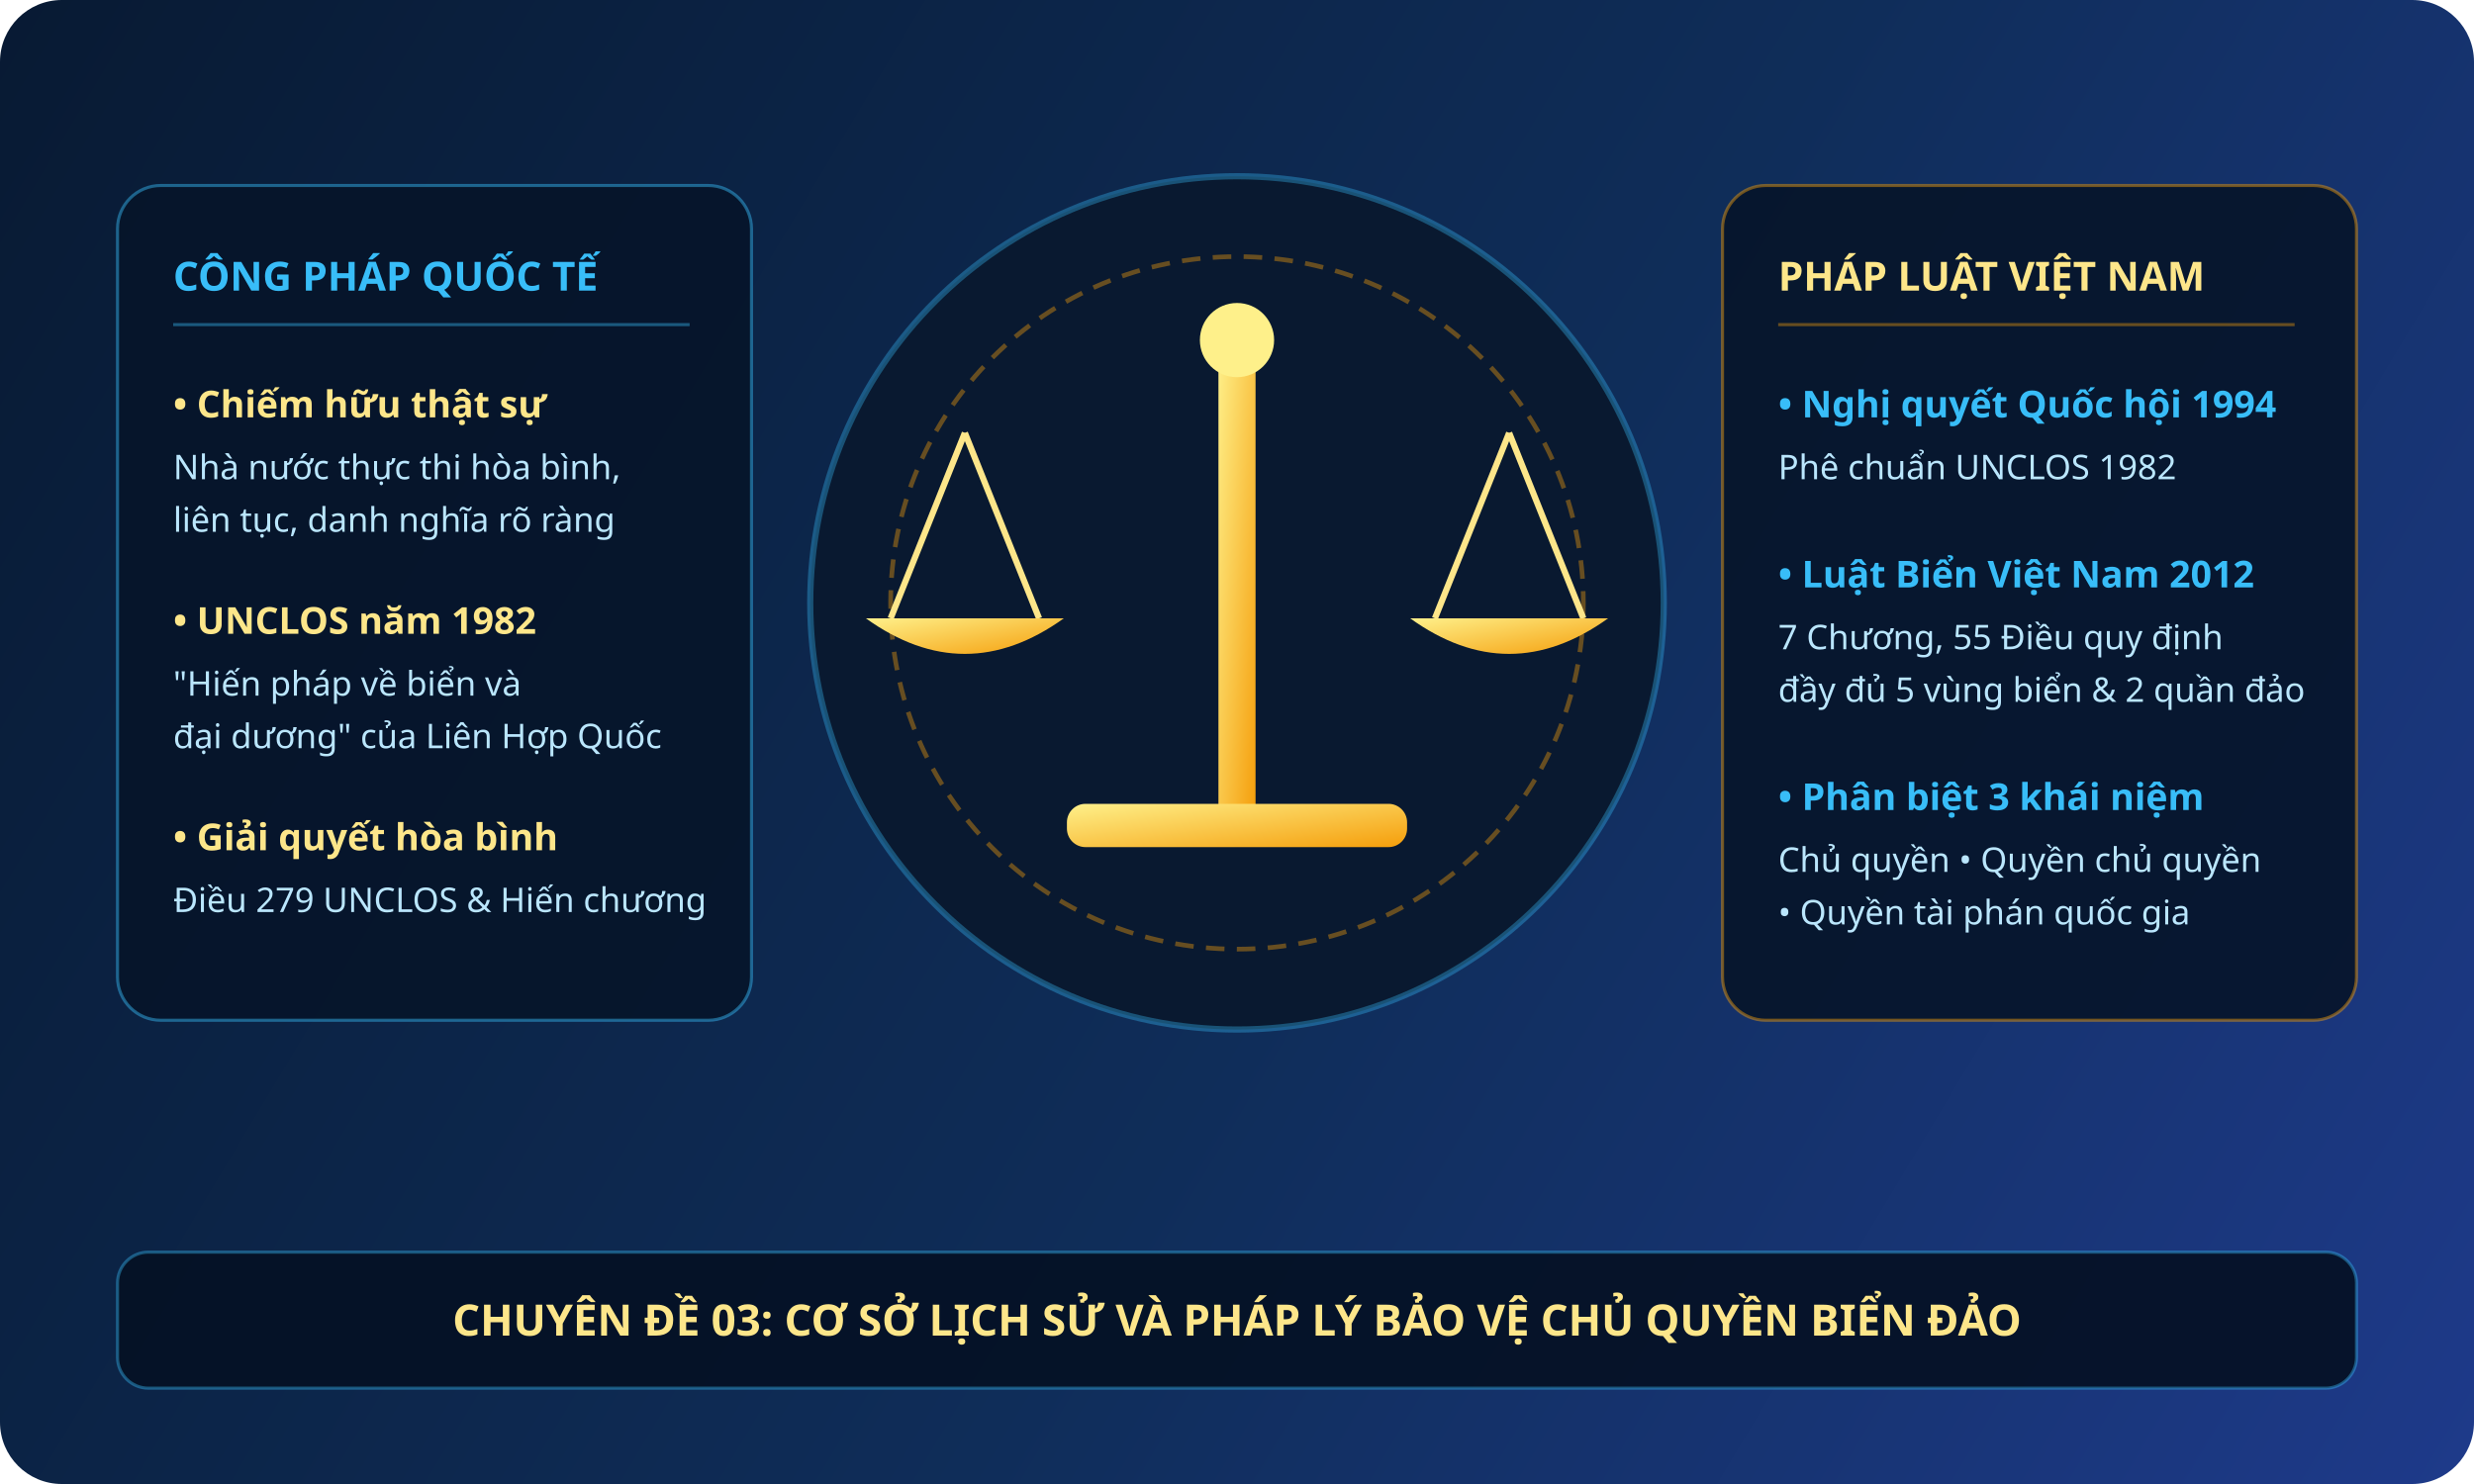
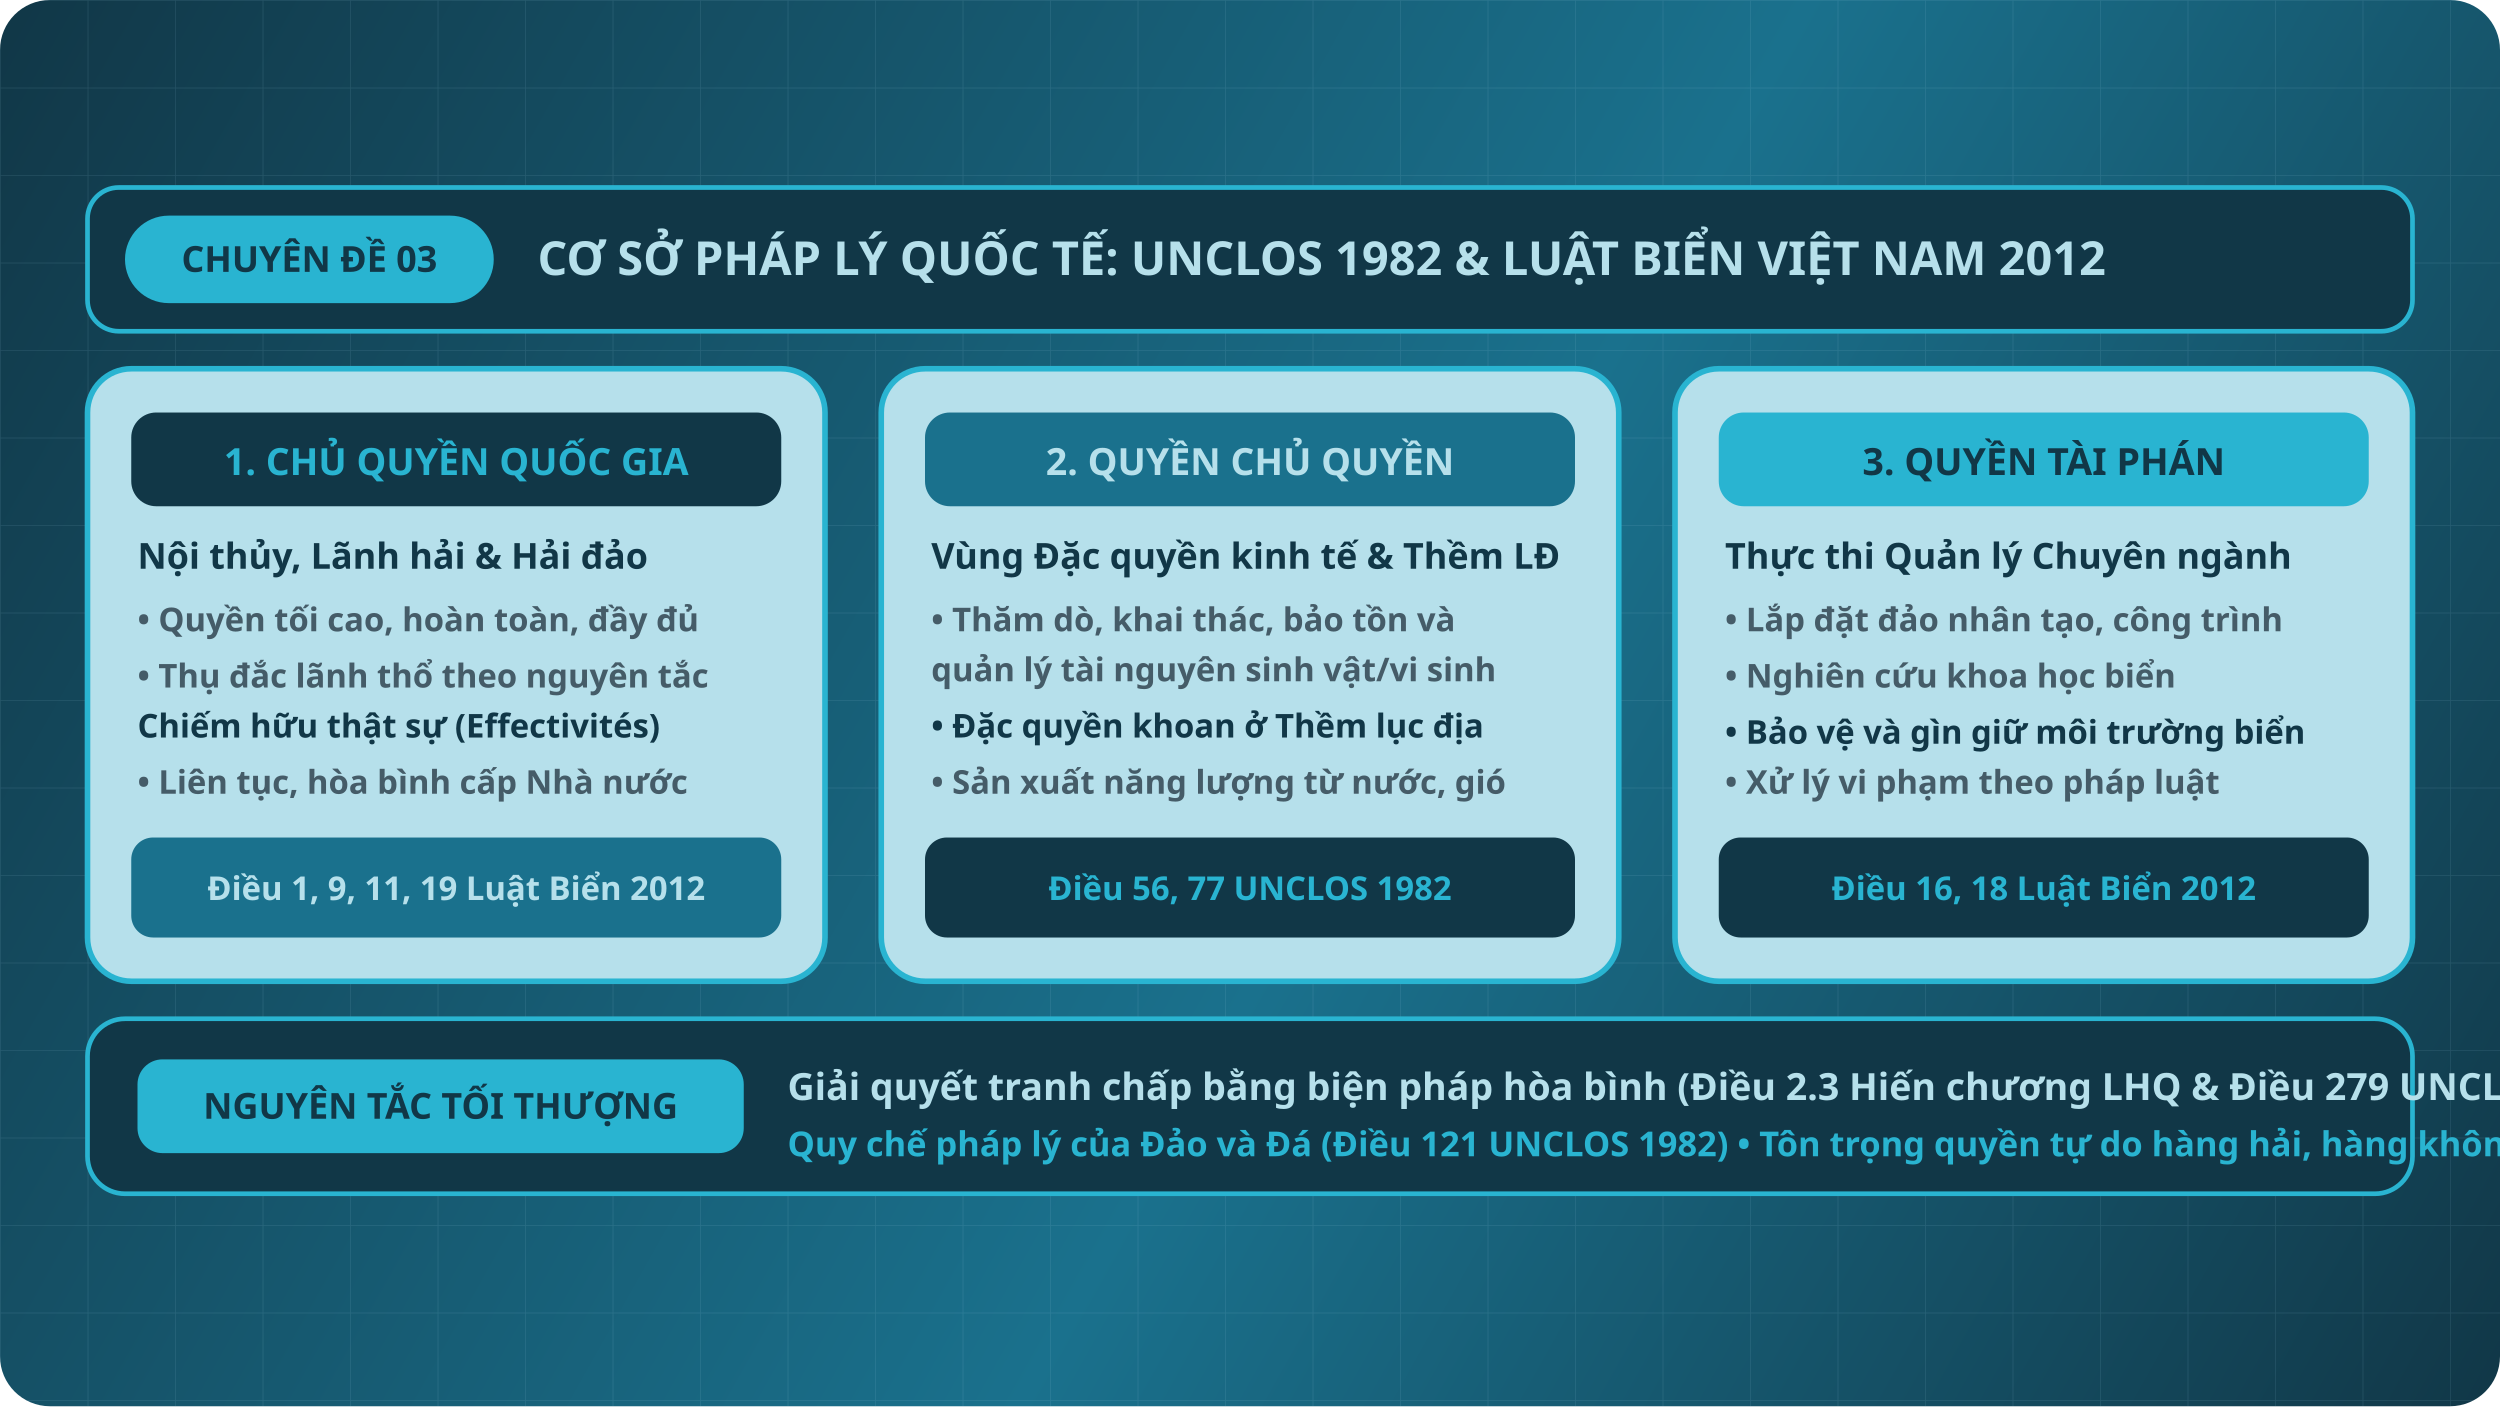
- <svg xmlns="http://www.w3.org/2000/svg" viewBox="0 0 800 480" fill="none">
+ <svg xmlns="http://www.w3.org/2000/svg" viewBox="0 0 800 450" fill="none">
  <defs>
-     <linearGradient id="bg03" x1="0" y1="0" x2="800" y2="480" gradientUnits="userSpaceOnUse">
-       <stop offset="0%" stop-color="#081A33" />
-       <stop offset="55%" stop-color="#0F2D59" />
-       <stop offset="100%" stop-color="#1E3A8A" />
+     <linearGradient id="bgCd03" x1="0" y1="0" x2="800" y2="450" gradientUnits="userSpaceOnUse">
+       <stop offset="0%" stop-color="#113747" />
+       <stop offset="55%" stop-color="#1A718D" />
+       <stop offset="100%" stop-color="#113747" />
    </linearGradient>
-     <linearGradient id="gold03" x1="0" y1="0" x2="1" y2="1">
-       <stop offset="0%" stop-color="#FEF08A" />
-       <stop offset="100%" stop-color="#F59E0B" />
-     </linearGradient>
+     <pattern id="gridCd03" width="28" height="28" patternUnits="userSpaceOnUse">
+       <path d="M 28 0 L 0 0 0 28" fill="none" stroke="#B6E0EB" stroke-width="0.5" stroke-opacity="0.12" />
+     </pattern>
  </defs>
-   <rect width="800" height="480" rx="20" fill="url(#bg03)" />
-   <g transform="translate(400, 195)">
-     <circle r="138" fill="#091930" stroke="#38BDF8" stroke-opacity="0.35" stroke-width="2" />
-     <circle r="112" fill="none" stroke="#F59E0B" stroke-opacity="0.4" stroke-dasharray="6 4" stroke-width="1.5" />
-     <rect x="-6" y="-85" width="12" height="155" rx="4" fill="url(#gold03)" />
-     <rect x="-55" y="65" width="110" height="14" rx="6" fill="url(#gold03)" />
-     <line x1="-95" y1="-55" x2="95" y2="-55" stroke="url(#gold03)" stroke-width="6" stroke-linecap="round" />
-     <circle cx="0" cy="-85" r="12" fill="#FEF08A" />
-     <line x1="-88" y1="-55" x2="-112" y2="5" stroke="#FDE68A" stroke-width="2" />
-     <line x1="-88" y1="-55" x2="-64" y2="5" stroke="#FDE68A" stroke-width="2" />
-     <path d="M-120,5 Q-88,28 -56,5 Z" fill="url(#gold03)" />
-     <line x1="88" y1="-55" x2="64" y2="5" stroke="#FDE68A" stroke-width="2" />
-     <line x1="88" y1="-55" x2="112" y2="5" stroke="#FDE68A" stroke-width="2" />
-     <path d="M56,5 Q88,28 120,5 Z" fill="url(#gold03)" />
-   </g>
-   <g transform="translate(38, 60)">
-     <rect width="205" height="270" rx="14" fill="#061529" fill-opacity="0.9" stroke="#38BDF8" stroke-opacity="0.45" />
-     <text x="18" y="34" fill="#38BDF8" font-family="sans-serif" font-size="13" font-weight="800">CÔNG PHÁP QUỐC TẾ</text>
-     <line x1="18" y1="45" x2="185" y2="45" stroke="#38BDF8" stroke-opacity="0.4" />
-     <text x="18" y="75" fill="#FDE68A" font-family="sans-serif" font-size="12" font-weight="700">• Chiếm hữu thật sự</text>
-     <text x="18" y="95" fill="#BAE6FD" font-family="sans-serif" font-size="11">Nhà nước thực thi hòa bình,</text>
-     <text x="18" y="112" fill="#BAE6FD" font-family="sans-serif" font-size="11">liên tục, danh nghĩa rõ ràng</text>
-     <text x="18" y="145" fill="#FDE68A" font-family="sans-serif" font-size="12" font-weight="700">• UNCLOS năm 1982</text>
-     <text x="18" y="165" fill="#BAE6FD" font-family="sans-serif" font-size="11">"Hiến pháp về biển và</text>
-     <text x="18" y="182" fill="#BAE6FD" font-family="sans-serif" font-size="11">đại dương" của Liên Hợp Quốc</text>
-     <text x="18" y="215" fill="#FDE68A" font-family="sans-serif" font-size="12" font-weight="700">• Giải quyết hòa bình</text>
-     <text x="18" y="235" fill="#BAE6FD" font-family="sans-serif" font-size="11">Điều 279 UNCLOS &amp; Hiến chương</text>
-   </g>
-   <g transform="translate(557, 60)">
-     <rect width="205" height="270" rx="14" fill="#061529" fill-opacity="0.9" stroke="#F59E0B" stroke-opacity="0.45" />
-     <text x="18" y="34" fill="#FDE68A" font-family="sans-serif" font-size="13" font-weight="800">PHÁP LUẬT VIỆT NAM</text>
-     <line x1="18" y1="45" x2="185" y2="45" stroke="#F59E0B" stroke-opacity="0.4" />
-     <text x="18" y="75" fill="#38BDF8" font-family="sans-serif" font-size="12" font-weight="700">• Nghị quyết Quốc hội 1994</text>
-     <text x="18" y="95" fill="#BAE6FD" font-family="sans-serif" font-size="11">Phê chuẩn UNCLOS 1982</text>
-     <text x="18" y="130" fill="#38BDF8" font-family="sans-serif" font-size="12" font-weight="700">• Luật Biển Việt Nam 2012</text>
-     <text x="18" y="150" fill="#BAE6FD" font-family="sans-serif" font-size="11">7 Chương, 55 Điều quy định</text>
-     <text x="18" y="167" fill="#BAE6FD" font-family="sans-serif" font-size="11">đầy đủ 5 vùng biển &amp; 2 quần đảo</text>
-     <text x="18" y="202" fill="#38BDF8" font-family="sans-serif" font-size="12" font-weight="700">• Phân biệt 3 khái niệm</text>
-     <text x="18" y="222" fill="#BAE6FD" font-family="sans-serif" font-size="11">Chủ quyền • Quyền chủ quyền</text>
-     <text x="18" y="239" fill="#BAE6FD" font-family="sans-serif" font-size="11">• Quyền tài phán quốc gia</text>
-   </g>
-   <rect x="38" y="405" width="724" height="44" rx="10" fill="#051124" fill-opacity="0.92" stroke="#38BDF8" stroke-opacity="0.4" />
-   <text x="400" y="432" text-anchor="middle" fill="#FDE68A" font-family="sans-serif" font-size="14" font-weight="700">CHUYÊN ĐỀ 03: CƠ SỞ LỊCH SỬ VÀ PHÁP LÝ BẢO VỆ CHỦ QUYỀN BIỂN ĐẢO</text>
+   <rect width="800" height="450" rx="16" fill="url(#bgCd03)" />
+   <rect width="800" height="450" rx="16" fill="url(#gridCd03)" />
+   <rect x="28" y="60" width="744" height="46" rx="10" fill="#113747" stroke="#29B4D1" stroke-width="1.5" />
+   <rect x="40" y="69" width="118" height="28" rx="14" fill="#29B4D1" />
+   <text x="99" y="87" text-anchor="middle" fill="#113747" font-family="Be Vietnam Pro, sans-serif" font-size="11.5" font-weight="800">CHUYÊN ĐỀ 03</text>
+   <text x="172" y="88" fill="#B6E0EB" font-family="Be Vietnam Pro, sans-serif" font-size="15" font-weight="800">CƠ SỞ PHÁP LÝ QUỐC TẾ: UNCLOS 1982 &amp; LUẬT BIỂN VIỆT NAM 2012</text>
+   <rect x="28" y="118" width="236" height="196" rx="14" fill="#B6E0EB" stroke="#29B4D1" stroke-width="1.8" />
+   <rect x="42" y="132" width="208" height="30" rx="8" fill="#113747" />
+   <text x="146" y="152" text-anchor="middle" fill="#29B4D1" font-family="Be Vietnam Pro, sans-serif" font-size="12" font-weight="800">1. CHỦ QUYỀN QUỐC GIA</text>
+   <text x="44" y="182" fill="#113747" font-family="Be Vietnam Pro, sans-serif" font-size="11.5" font-weight="800">Nội thủy, Lãnh hải &amp; Hải đảo</text>
+   <text x="44" y="202" fill="#455C68" font-family="Be Vietnam Pro, sans-serif" font-size="10.5" font-weight="600">• Quyền tối cao, hoàn toàn, đầy đủ</text>
+   <text x="44" y="220" fill="#455C68" font-family="Be Vietnam Pro, sans-serif" font-size="10.5" font-weight="600">• Thụ đắc lãnh thổ theo nguyên tắc</text>
+   <text x="44" y="236" fill="#113747" font-family="Be Vietnam Pro, sans-serif" font-size="10.5" font-weight="800">  Chiếm hữu thật sự (Effectivités)</text>
+   <text x="44" y="254" fill="#455C68" font-family="Be Vietnam Pro, sans-serif" font-size="10.5" font-weight="600">• Liên tục, hòa bình cấp Nhà nước</text>
+   <rect x="42" y="268" width="208" height="32" rx="7" fill="#1A718D" />
+   <text x="146" y="288" text-anchor="middle" fill="#B6E0EB" font-family="Be Vietnam Pro, sans-serif" font-size="10.5" font-weight="800">Điều 1, 9, 11, 19 Luật Biển 2012</text>
+   <rect x="282" y="118" width="236" height="196" rx="14" fill="#B6E0EB" stroke="#29B4D1" stroke-width="1.8" />
+   <rect x="296" y="132" width="208" height="30" rx="8" fill="#1A718D" />
+   <text x="400" y="152" text-anchor="middle" fill="#B6E0EB" font-family="Be Vietnam Pro, sans-serif" font-size="12" font-weight="800">2. QUYỀN CHỦ QUYỀN</text>
+   <text x="298" y="182" fill="#113747" font-family="Be Vietnam Pro, sans-serif" font-size="11.5" font-weight="800">Vùng Đặc quyền kinh tế &amp; Thềm LĐ</text>
+   <text x="298" y="202" fill="#455C68" font-family="Be Vietnam Pro, sans-serif" font-size="10.5" font-weight="600">• Thăm dò, khai thác, bảo tồn và</text>
+   <text x="298" y="218" fill="#455C68" font-family="Be Vietnam Pro, sans-serif" font-size="10.5" font-weight="600">  quản lý tài nguyên sinh vật/vi sinh</text>
+   <text x="298" y="236" fill="#113747" font-family="Be Vietnam Pro, sans-serif" font-size="10.5" font-weight="800">• Đặc quyền khoan ở Thềm lục địa</text>
+   <text x="298" y="254" fill="#455C68" font-family="Be Vietnam Pro, sans-serif" font-size="10.5" font-weight="600">• Sản xuất năng lượng từ nước, gió</text>
+   <rect x="296" y="268" width="208" height="32" rx="7" fill="#113747" />
+   <text x="400" y="288" text-anchor="middle" fill="#29B4D1" font-family="Be Vietnam Pro, sans-serif" font-size="10.5" font-weight="800">Điều 56, 77 UNCLOS 1982</text>
+   <rect x="536" y="118" width="236" height="196" rx="14" fill="#B6E0EB" stroke="#29B4D1" stroke-width="1.8" />
+   <rect x="550" y="132" width="208" height="30" rx="8" fill="#29B4D1" />
+   <text x="654" y="152" text-anchor="middle" fill="#113747" font-family="Be Vietnam Pro, sans-serif" font-size="12" font-weight="900">3. QUYỀN TÀI PHÁN</text>
+   <text x="552" y="182" fill="#113747" font-family="Be Vietnam Pro, sans-serif" font-size="11.5" font-weight="800">Thực thi Quản lý Chuyên ngành</text>
+   <text x="552" y="202" fill="#455C68" font-family="Be Vietnam Pro, sans-serif" font-size="10.5" font-weight="600">• Lắp đặt đảo nhân tạo, công trình</text>
+   <text x="552" y="220" fill="#455C68" font-family="Be Vietnam Pro, sans-serif" font-size="10.5" font-weight="600">• Nghiên cứu khoa học biển</text>
+   <text x="552" y="238" fill="#113747" font-family="Be Vietnam Pro, sans-serif" font-size="10.5" font-weight="800">• Bảo vệ và gìn giữ môi trường biển</text>
+   <text x="552" y="254" fill="#455C68" font-family="Be Vietnam Pro, sans-serif" font-size="10.5" font-weight="600">• Xử lý vi phạm theo pháp luật</text>
+   <rect x="550" y="268" width="208" height="32" rx="7" fill="#113747" />
+   <text x="654" y="288" text-anchor="middle" fill="#29B4D1" font-family="Be Vietnam Pro, sans-serif" font-size="10.5" font-weight="800">Điều 16, 18 Luật Biển 2012</text>
+   <rect x="28" y="326" width="744" height="56" rx="12" fill="#113747" stroke="#29B4D1" stroke-width="1.5" />
+   <rect x="44" y="339" width="194" height="30" rx="8" fill="#29B4D1" />
+   <text x="141" y="358" text-anchor="middle" fill="#113747" font-family="Be Vietnam Pro, sans-serif" font-size="11.5" font-weight="900">NGUYÊN TẮC TỐI THƯỢNG</text>
+   <text x="252" y="352" fill="#B6E0EB" font-family="Be Vietnam Pro, sans-serif" font-size="12" font-weight="700">Giải quyết tranh chấp bằng biện pháp hòa bình (Điều 2.3 Hiến chương LHQ &amp; Điều 279 UNCLOS)</text>
+   <text x="252" y="370" fill="#29B4D1" font-family="Be Vietnam Pro, sans-serif" font-size="11" font-weight="700">Quy chế pháp lý của Đảo và Đá (Điều 121 UNCLOS 1982) • Tôn trọng quyền tự do hàng hải, hàng không</text>
</svg>
